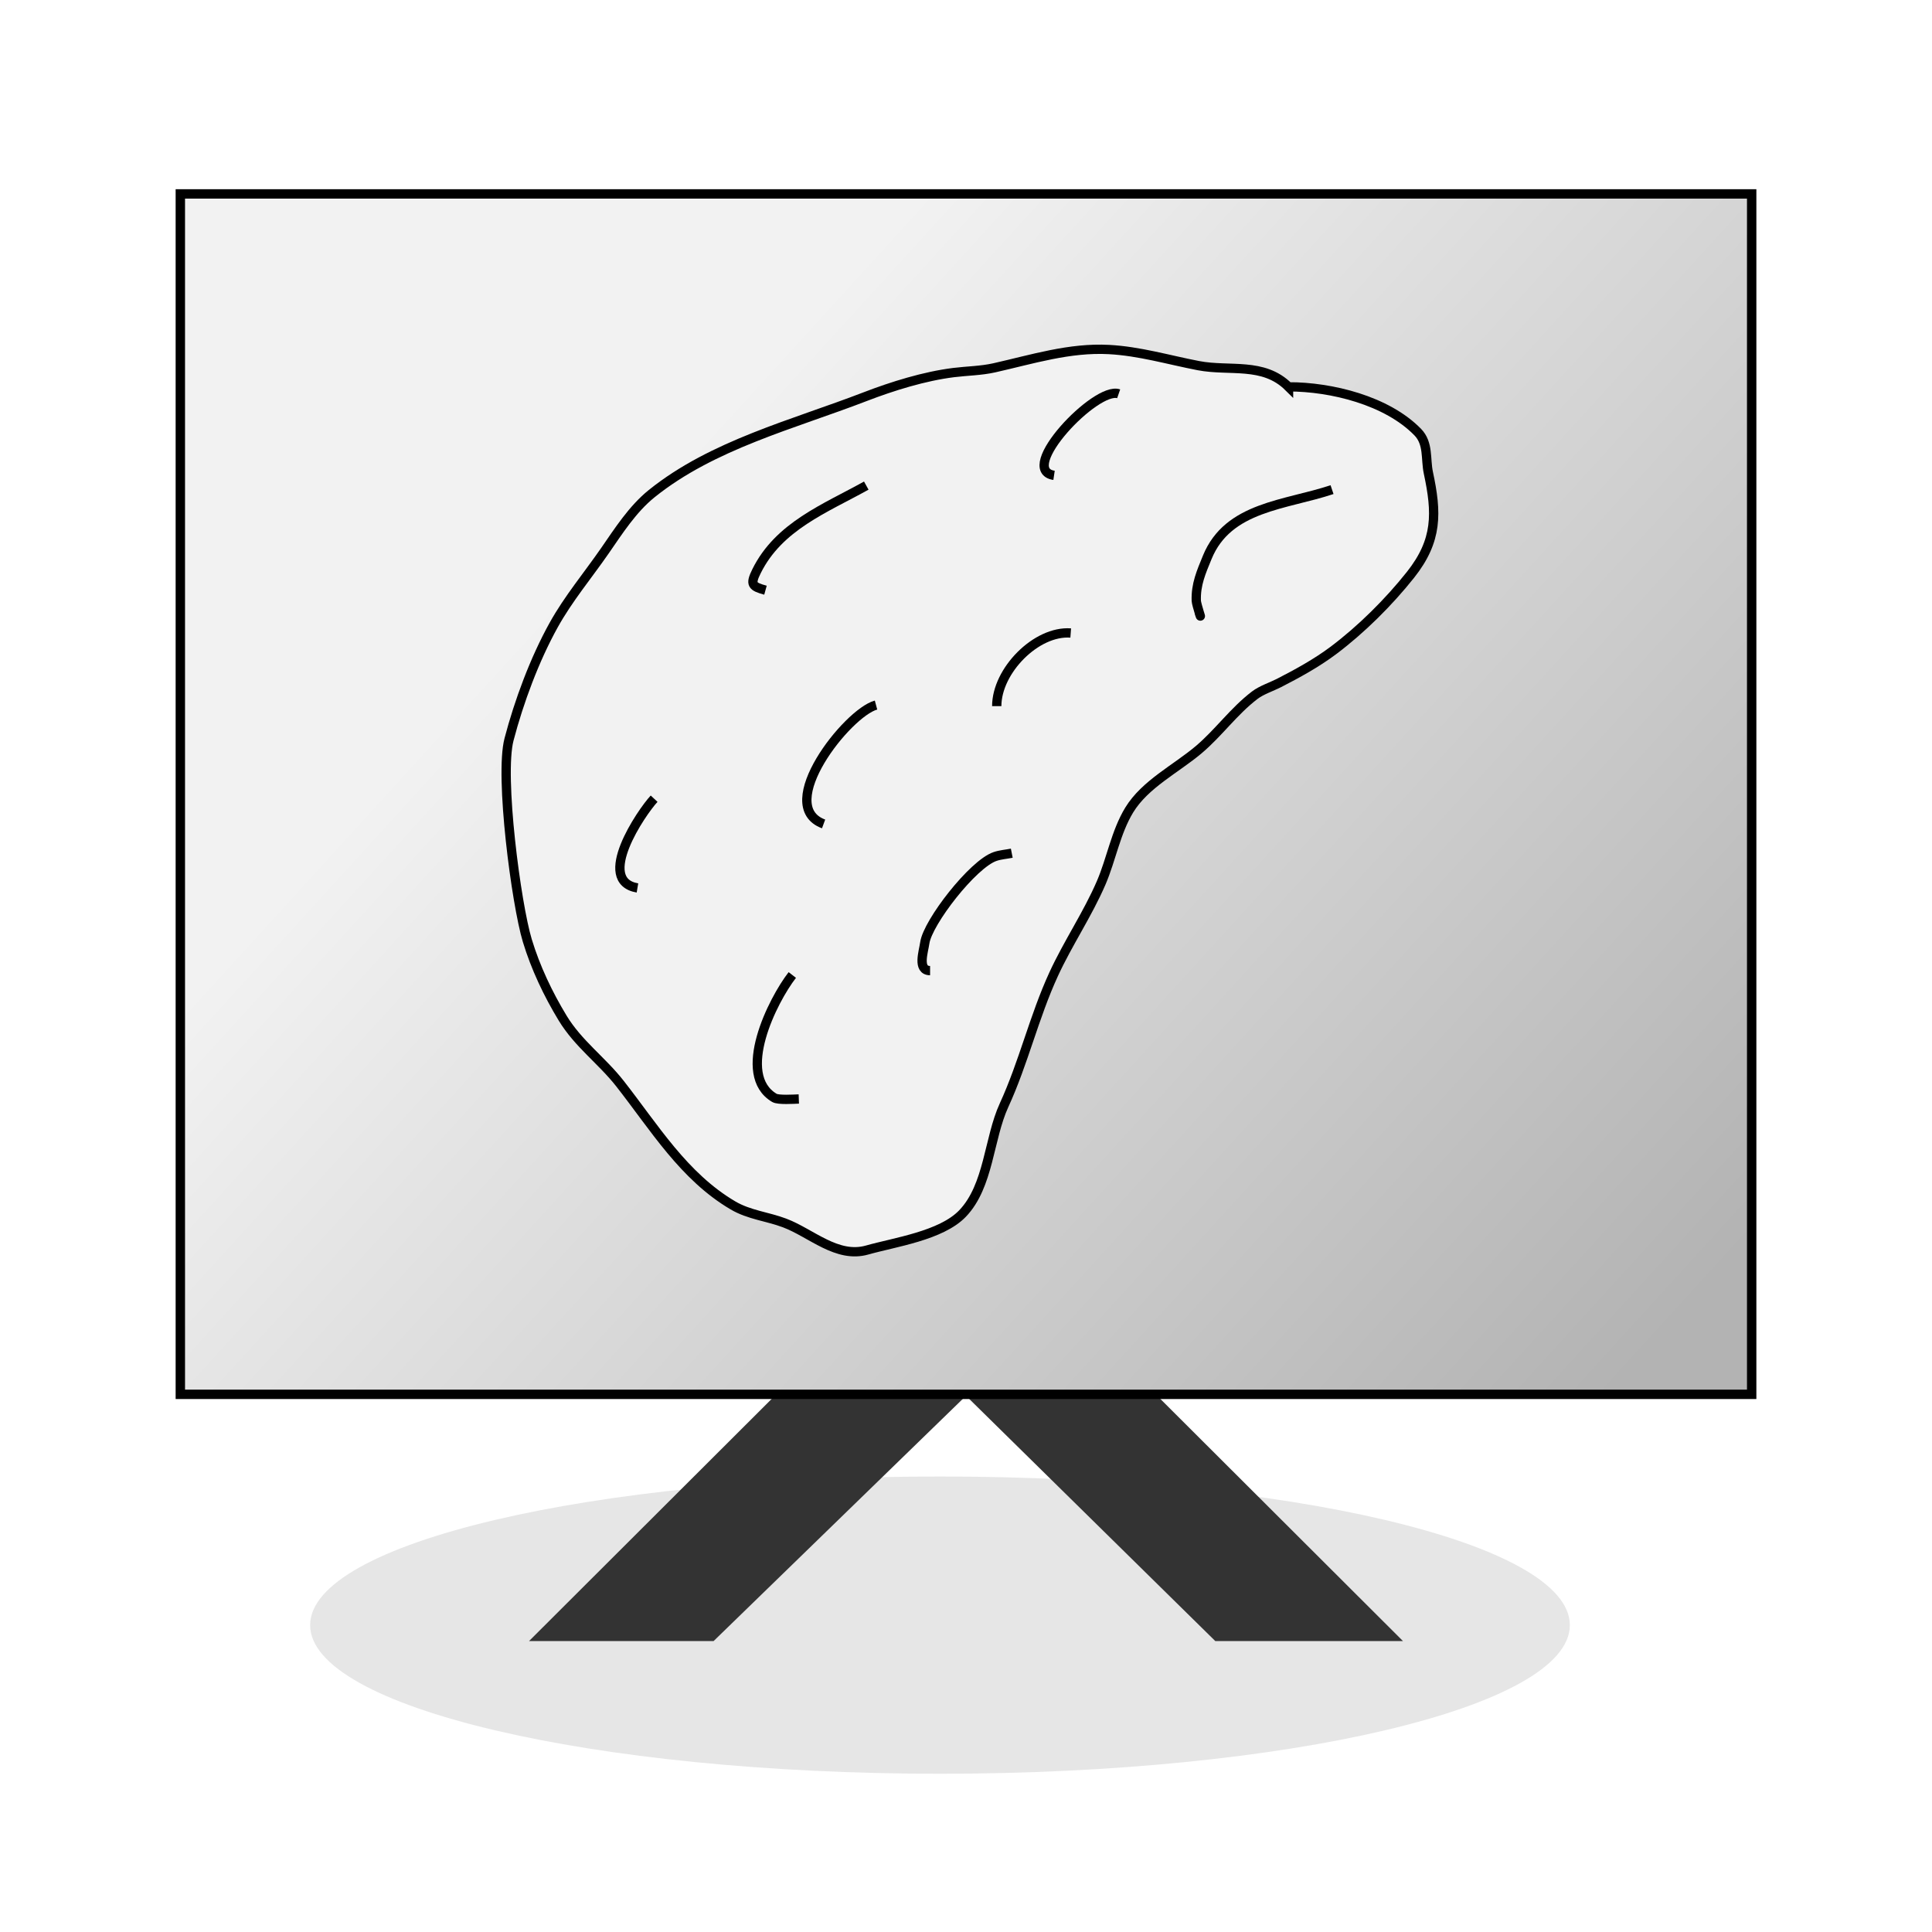
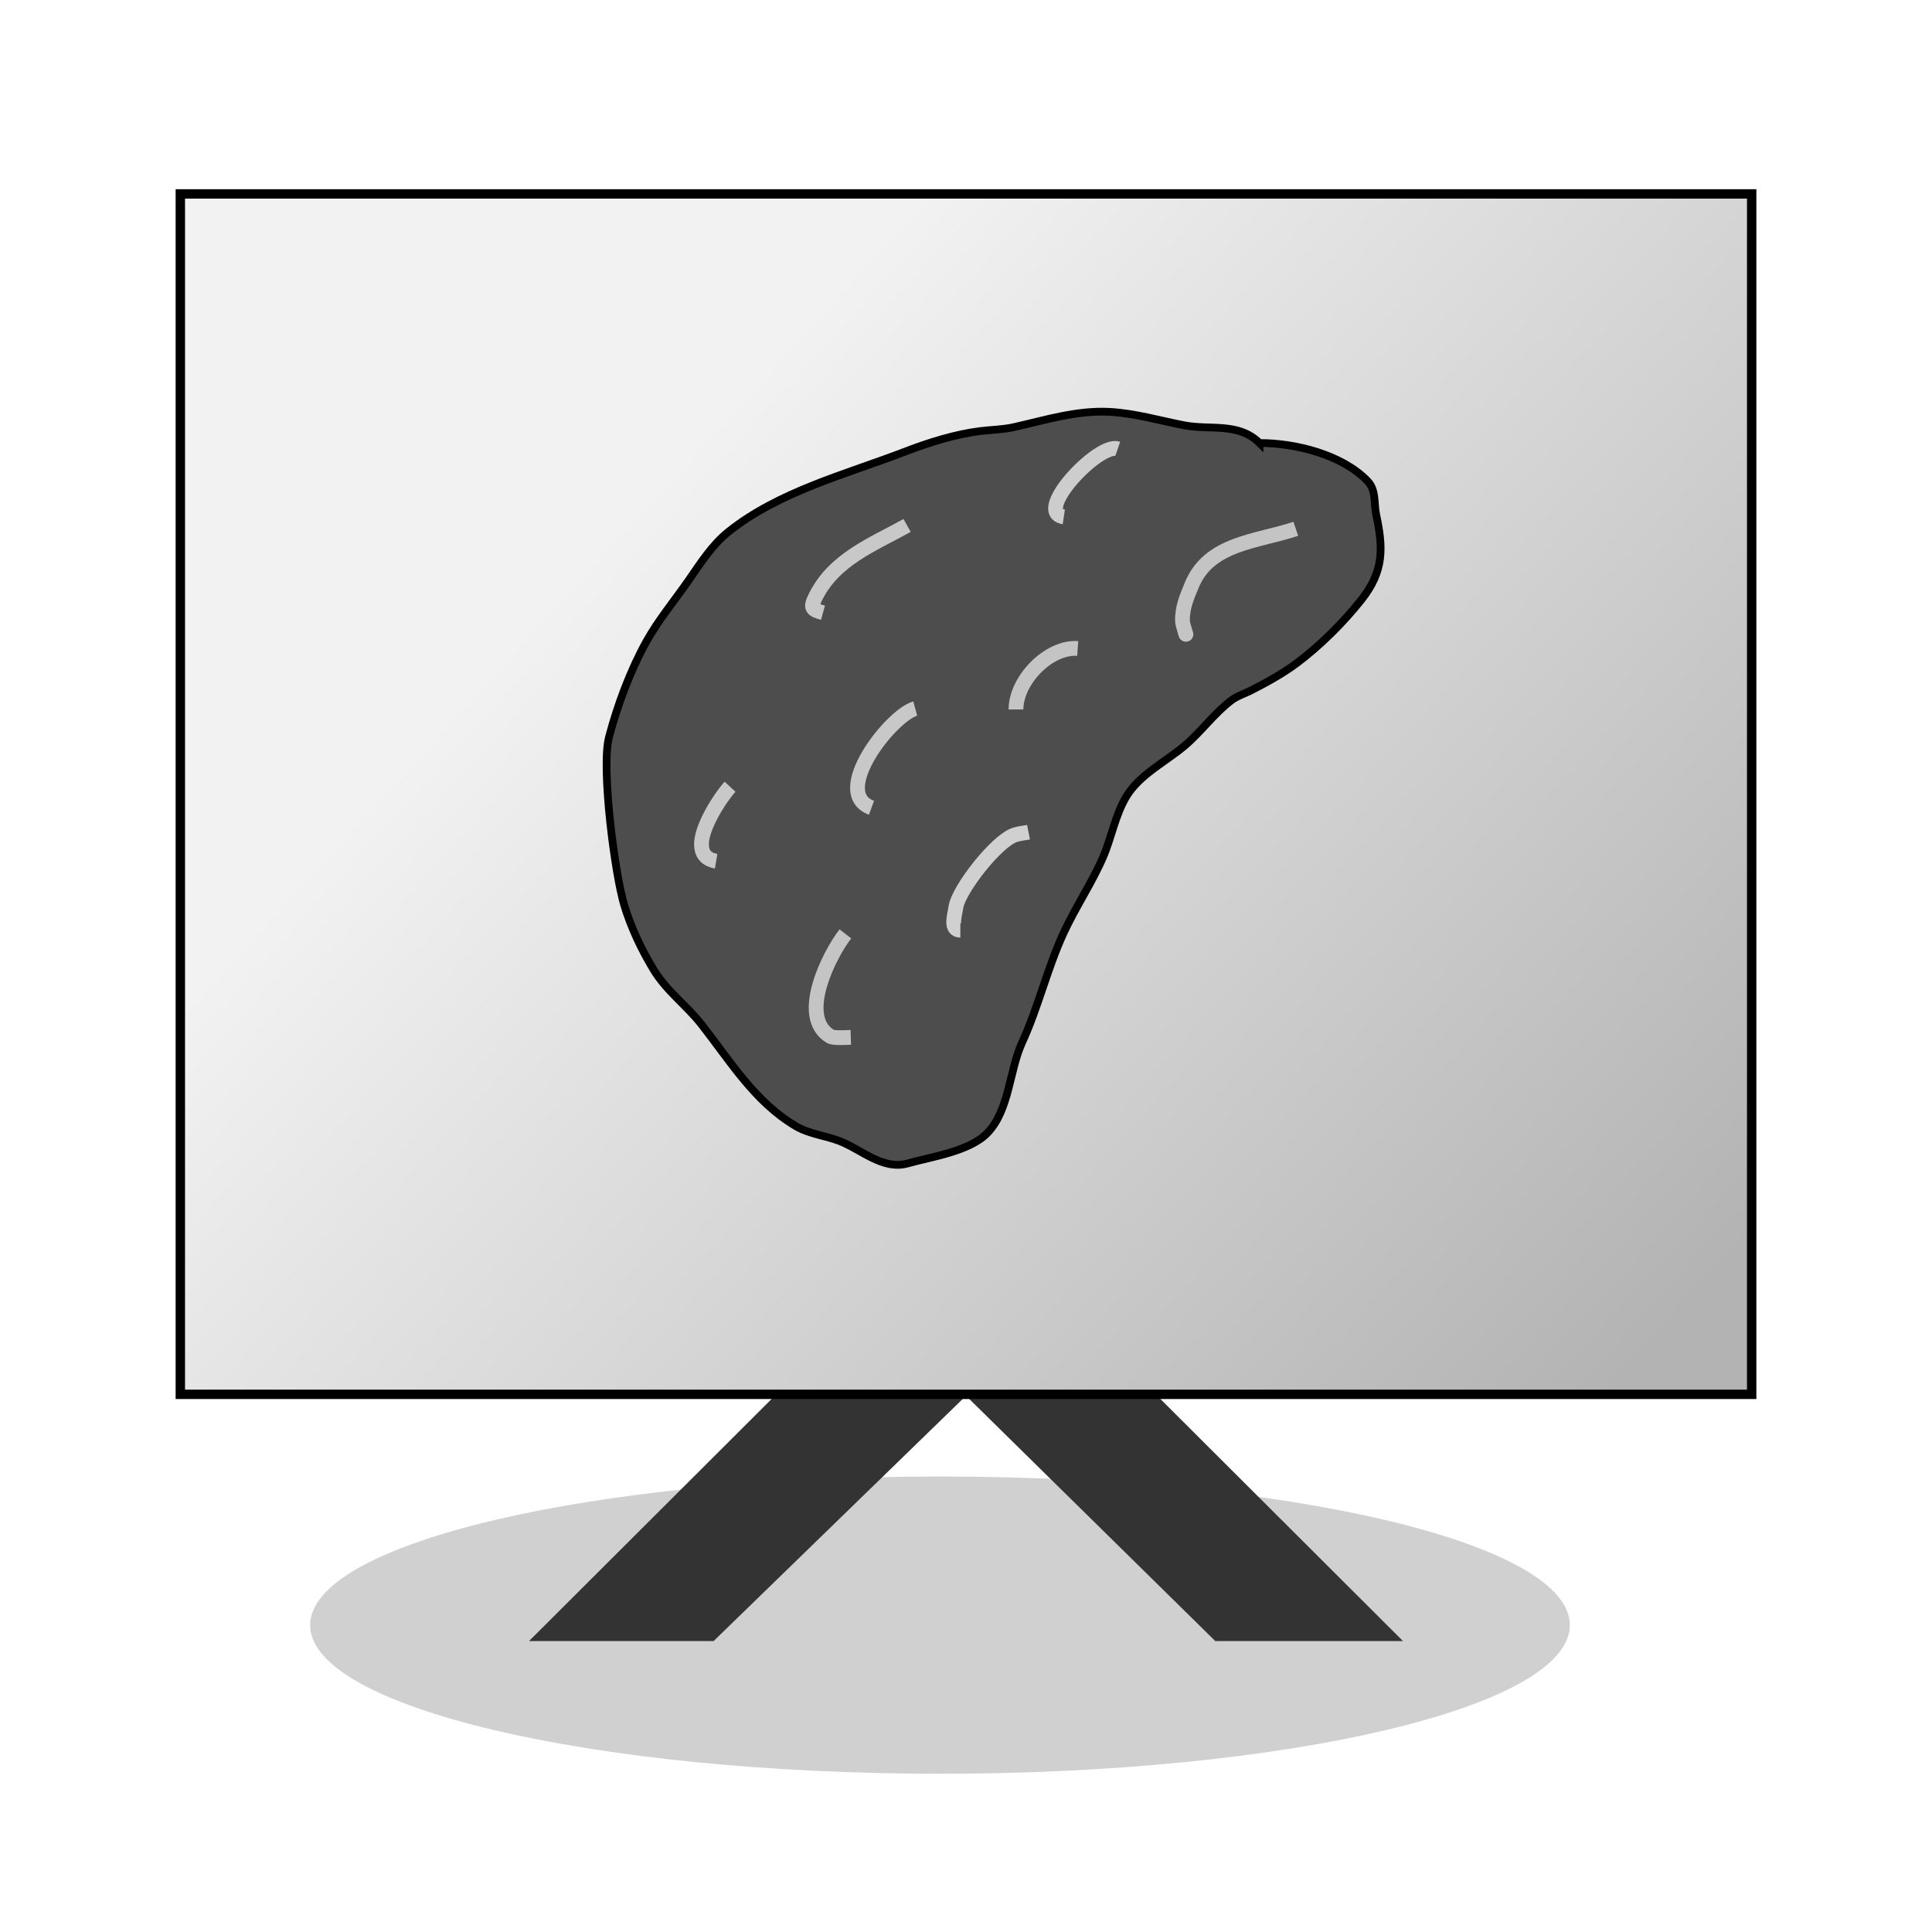
<svg xmlns="http://www.w3.org/2000/svg" xmlns:xlink="http://www.w3.org/1999/xlink" width="55mm" height="55mm" viewBox="0 0 207.874 207.874" version="1.1" id="svg5">
  <defs id="defs2">
    <linearGradient id="linearGradient8339">
      <stop style="stop-color:#f2f2f2;stop-opacity:1;" offset="0" id="stop8335" />
      <stop style="stop-color:#b3b3b3;stop-opacity:1" offset="1" id="stop8337" />
    </linearGradient>
    <linearGradient xlink:href="#linearGradient8339" id="linearGradient7786" x1="68.755" y1="54.04" x2="173.719" y2="149.699" gradientUnits="userSpaceOnUse" />
  </defs>
  <g id="layer1">
-     <ellipse style="font-variation-settings:normal;opacity:1;vector-effect:none;fill:#e6e6e6;fill-opacity:1;fill-rule:evenodd;stroke:none;stroke-width:1;stroke-linecap:butt;stroke-linejoin:miter;stroke-miterlimit:4;stroke-dasharray:none;stroke-dashoffset:0;stroke-opacity:1;stop-color:#000000;stop-opacity:1" id="path10600" cx="101.139" cy="174.856" rx="67.769" ry="15.991" />
+     <ellipse style="font-variation-settings:normal;opacity:0.46;vector-effect:none;fill:#999999;fill-opacity:1;fill-rule:evenodd;stroke:none;stroke-width:1;stroke-linecap:butt;stroke-linejoin:miter;stroke-miterlimit:4;stroke-dasharray:none;stroke-dashoffset:0;stroke-opacity:1;stop-color:#000000;stop-opacity:1" id="path10600" cx="101.139" cy="174.856" rx="67.769" ry="15.991" />
    <path id="rect966" style="opacity:1;vector-effect:none;fill:#333333;fill-rule:evenodd;stroke-width:1.116;stop-color:#000000;stop-opacity:1" transform="rotate(45.0584)" d="m 165.19,32.515 14.531,0 -0.503,37.866 -14.028,14.057 z" />
    <path id="rect1283" style="opacity:1;vector-effect:none;fill:#333333;fill-rule:evenodd;stroke-width:1.116;stop-color:#000000;stop-opacity:1" transform="matrix(-0.7063856,0.7078272,0.7078272,0.7063856,0,0)" d="M 18.35,179.654 H 32.881 L 32.615,217.283 18.35,231.577 Z" />
    <rect style="font-variation-settings:normal;opacity:1;fill:url(#linearGradient7786);fill-opacity:1;fill-rule:evenodd;stroke:#000000;stroke-width:1.01;stroke-linecap:butt;stroke-linejoin:miter;stroke-miterlimit:4;stroke-dasharray:none;stroke-dashoffset:0;stroke-opacity:1;stop-color:#000000;stop-opacity:1" id="rect846" width="169.069" height="129.16" x="19.403" y="20.864" />
  </g>
  <g id="layer2">
-     <g id="g11009">
-       <path style="fill:#f2f2f2;stroke:#000000;stroke-width:1px;stroke-linecap:butt;stroke-linejoin:miter;stroke-opacity:1;fill-opacity:1" d="m 138.642,41.622 c -2.724,-2.697 -6.332,-1.632 -9.708,-2.283 -3.228,-0.623 -6.319,-1.554 -9.62,-1.732 -4.23,-0.227 -8.254,1.05 -12.332,1.968 -1.431,0.322 -2.924,0.332 -4.373,0.512 -3.136,0.389 -6.597,1.465 -9.533,2.597 -7.716,2.976 -16.429,5.172 -22.958,10.429 -2.049,1.65 -3.551,4.004 -5.029,6.139 -1.837,2.654 -3.937,5.159 -5.51,7.989 -2.056,3.7 -3.737,8.226 -4.81,12.318 -1.038,3.956 0.774,17.706 1.968,21.645 0.879,2.902 2.228,5.75 3.804,8.343 1.682,2.767 4.207,4.547 6.166,7.045 3.691,4.706 6.856,9.982 12.157,13.105 1.737,1.023 3.709,1.193 5.554,1.889 2.87,1.083 5.633,3.832 8.877,2.912 2.979,-0.845 7.984,-1.539 10.276,-3.935 2.843,-2.971 2.804,-8.047 4.46,-11.649 2.104,-4.576 3.223,-9.496 5.335,-14.089 1.544,-3.358 3.664,-6.469 5.116,-9.839 1.093,-2.537 1.568,-5.453 3.017,-7.832 1.699,-2.789 5.029,-4.425 7.478,-6.494 2.149,-1.815 3.762,-4.133 6.035,-5.864 0.728,-0.555 1.798,-0.899 2.58,-1.299 1.984,-1.015 4.076,-2.165 5.86,-3.503 3.004,-2.253 5.973,-5.203 8.309,-8.146 2.945,-3.711 2.843,-6.677 1.924,-10.98 -0.317,-1.483 0.036,-3.162 -1.137,-4.368 -3.317,-3.411 -9.302,-4.88 -13.906,-4.88 z" id="path1609" />
-       <path style="fill:none;stroke:#000000;stroke-width:1px;stroke-linecap:butt;stroke-linejoin:miter;stroke-opacity:1" d="m 143.321,52.681 c -5.01,1.675 -11.182,1.801 -13.425,7.281 -0.643,1.571 -1.248,2.924 -1.181,4.683 0.016,0.409 0.728,2.494 0.306,1.259" id="path1611" />
-       <path style="fill:none;stroke:#000000;stroke-width:1px;stroke-linecap:butt;stroke-linejoin:miter;stroke-opacity:1" d="m 120.363,42.37 c -2.436,-0.841 -10.983,8.172 -6.953,8.776" id="path1613" />
-       <path style="fill:none;stroke:#000000;stroke-width:1px;stroke-linecap:butt;stroke-linejoin:miter;stroke-opacity:1" d="m 93.207,52.248 c -4.442,2.471 -9.403,4.36 -11.807,9.209 -0.711,1.434 -0.48,1.647 0.962,2.046" id="path1615" />
-       <path style="fill:none;stroke:#000000;stroke-width:1px;stroke-linecap:butt;stroke-linejoin:miter;stroke-opacity:1" d="M 94.256,75.861 C 91.163,76.696 83.287,86.69 88.615,88.651" id="path1617" />
-       <path style="fill:none;stroke:#000000;stroke-width:1px;stroke-linecap:butt;stroke-linejoin:miter;stroke-opacity:1" d="m 70.38,85.936 c -1.379,1.481 -6.364,8.831 -1.793,9.603" id="path1619" />
-       <path style="fill:none;stroke:#000000;stroke-width:1px;stroke-linecap:butt;stroke-linejoin:miter;stroke-opacity:1" d="m 85.248,104.905 c -2.121,2.731 -6.129,10.736 -1.924,13.223 0.419,0.248 2.066,0.138 2.624,0.118" id="path1621" />
-       <path style="fill:none;stroke:#000000;stroke-width:1px;stroke-linecap:butt;stroke-linejoin:miter;stroke-opacity:1" d="m 115.203,68.108 c -3.704,-0.272 -7.959,4.049 -7.959,7.871" id="path2015" />
-       <path style="fill:none;stroke:#000000;stroke-width:1px;stroke-linecap:butt;stroke-linejoin:miter;stroke-opacity:1" d="m 108.862,91.8 c -0.598,0.118 -1.216,0.159 -1.793,0.354 -2.397,0.809 -7.251,7.087 -7.565,9.288 -0.136,0.955 -0.826,2.991 0.568,2.991" id="path2017" />
+     <g id="g11009" style="fill:#1f1f1f;fill-opacity:1" transform="matrix(0.8345497,0,0,0.8345497,19.81438,12.93101)">
+       <g id="g14778">
+         <g id="g14766">
+           <path style="fill:#4d4d4d;fill-opacity:1;stroke:#000000;stroke-width:1px;stroke-linecap:butt;stroke-linejoin:miter;stroke-opacity:1" d="m 138.642,41.622 c -2.724,-2.697 -6.332,-1.632 -9.708,-2.283 -3.228,-0.623 -6.319,-1.554 -9.62,-1.732 -4.23,-0.227 -8.254,1.05 -12.332,1.968 -1.431,0.322 -2.924,0.332 -4.373,0.512 -3.136,0.389 -6.597,1.465 -9.533,2.597 -7.716,2.976 -16.429,5.172 -22.958,10.429 -2.049,1.65 -3.551,4.004 -5.029,6.139 -1.837,2.654 -3.937,5.159 -5.51,7.989 -2.056,3.7 -3.737,8.226 -4.81,12.318 -1.038,3.956 0.774,17.706 1.968,21.645 0.879,2.902 2.228,5.75 3.804,8.343 1.682,2.767 4.207,4.547 6.166,7.045 3.691,4.706 6.856,9.982 12.157,13.105 1.737,1.023 3.709,1.193 5.554,1.889 2.87,1.083 5.633,3.832 8.877,2.912 2.979,-0.845 7.984,-1.539 10.276,-3.935 2.843,-2.971 2.804,-8.047 4.46,-11.649 2.104,-4.576 3.223,-9.496 5.335,-14.089 1.544,-3.358 3.664,-6.469 5.116,-9.839 1.093,-2.537 1.568,-5.453 3.017,-7.832 1.699,-2.789 5.029,-4.425 7.478,-6.494 2.149,-1.815 3.762,-4.133 6.035,-5.864 0.728,-0.555 1.798,-0.899 2.58,-1.299 1.984,-1.015 4.076,-2.165 5.86,-3.503 3.004,-2.253 5.973,-5.203 8.309,-8.146 2.945,-3.711 2.843,-6.677 1.924,-10.98 -0.317,-1.483 0.036,-3.162 -1.137,-4.368 -3.317,-3.411 -9.302,-4.88 -13.906,-4.88 z" id="path1609" />
+           <path style="fill:none;fill-opacity:1;stroke:#c4c4c4;stroke-width:1.907;stroke-linecap:butt;stroke-linejoin:miter;stroke-opacity:1;stroke-miterlimit:4;stroke-dasharray:none" d="m 143.321,52.681 c -5.01,1.675 -11.182,1.801 -13.425,7.281 -0.643,1.571 -1.248,2.924 -1.181,4.683 0.016,0.409 0.728,2.494 0.306,1.259" id="path1611" />
+           <path style="fill:none;fill-opacity:1;stroke:#cdcdcd;stroke-width:1.907;stroke-linecap:butt;stroke-linejoin:miter;stroke-opacity:1;stroke-miterlimit:4;stroke-dasharray:none" d="m 120.363,42.37 c -2.436,-0.841 -10.983,8.172 -6.953,8.776" id="path1613" />
+           <path style="fill:none;fill-opacity:1;stroke:#c8c8c8;stroke-width:1.907;stroke-linecap:butt;stroke-linejoin:miter;stroke-opacity:1;stroke-miterlimit:4;stroke-dasharray:none" d="m 93.207,52.248 c -4.442,2.471 -9.403,4.36 -11.807,9.209 -0.711,1.434 -0.48,1.647 0.962,2.046" id="path1615" />
+           <path style="fill:none;fill-opacity:1;stroke:#c8c8c8;stroke-width:1.907;stroke-linecap:butt;stroke-linejoin:miter;stroke-opacity:1;stroke-miterlimit:4;stroke-dasharray:none" d="M 94.256,75.861 C 91.163,76.696 83.287,86.69 88.615,88.651" id="path1617" />
+           <path style="fill:none;fill-opacity:1;stroke:#c8c8c8;stroke-width:1.907;stroke-linecap:butt;stroke-linejoin:miter;stroke-opacity:1;stroke-miterlimit:4;stroke-dasharray:none" d="m 70.38,85.936 c -1.379,1.481 -6.364,8.831 -1.793,9.603" id="path1619" />
+           <path style="fill:none;fill-opacity:1;stroke:#c4c4c4;stroke-width:1.907;stroke-linecap:butt;stroke-linejoin:miter;stroke-opacity:1;stroke-miterlimit:4;stroke-dasharray:none" d="m 85.248,104.905 c -2.121,2.731 -6.129,10.736 -1.924,13.223 0.419,0.248 2.066,0.138 2.624,0.118" id="path1621" />
+           <path style="fill:none;fill-opacity:1;stroke:#c4c4c4;stroke-width:1.907;stroke-linecap:butt;stroke-linejoin:miter;stroke-opacity:1;stroke-miterlimit:4;stroke-dasharray:none" d="m 115.203,68.108 c -3.704,-0.272 -7.959,4.049 -7.959,7.871" id="path2015" />
+           <path style="fill:none;fill-opacity:1;stroke:#d0d0d0;stroke-width:1.907;stroke-linecap:butt;stroke-linejoin:miter;stroke-opacity:1;stroke-miterlimit:4;stroke-dasharray:none" d="m 108.862,91.8 c -0.598,0.118 -1.216,0.159 -1.793,0.354 -2.397,0.809 -7.251,7.087 -7.565,9.288 -0.136,0.955 -0.826,2.991 0.568,2.991" id="path2017" />
+         </g>
+       </g>
    </g>
  </g>
</svg>
